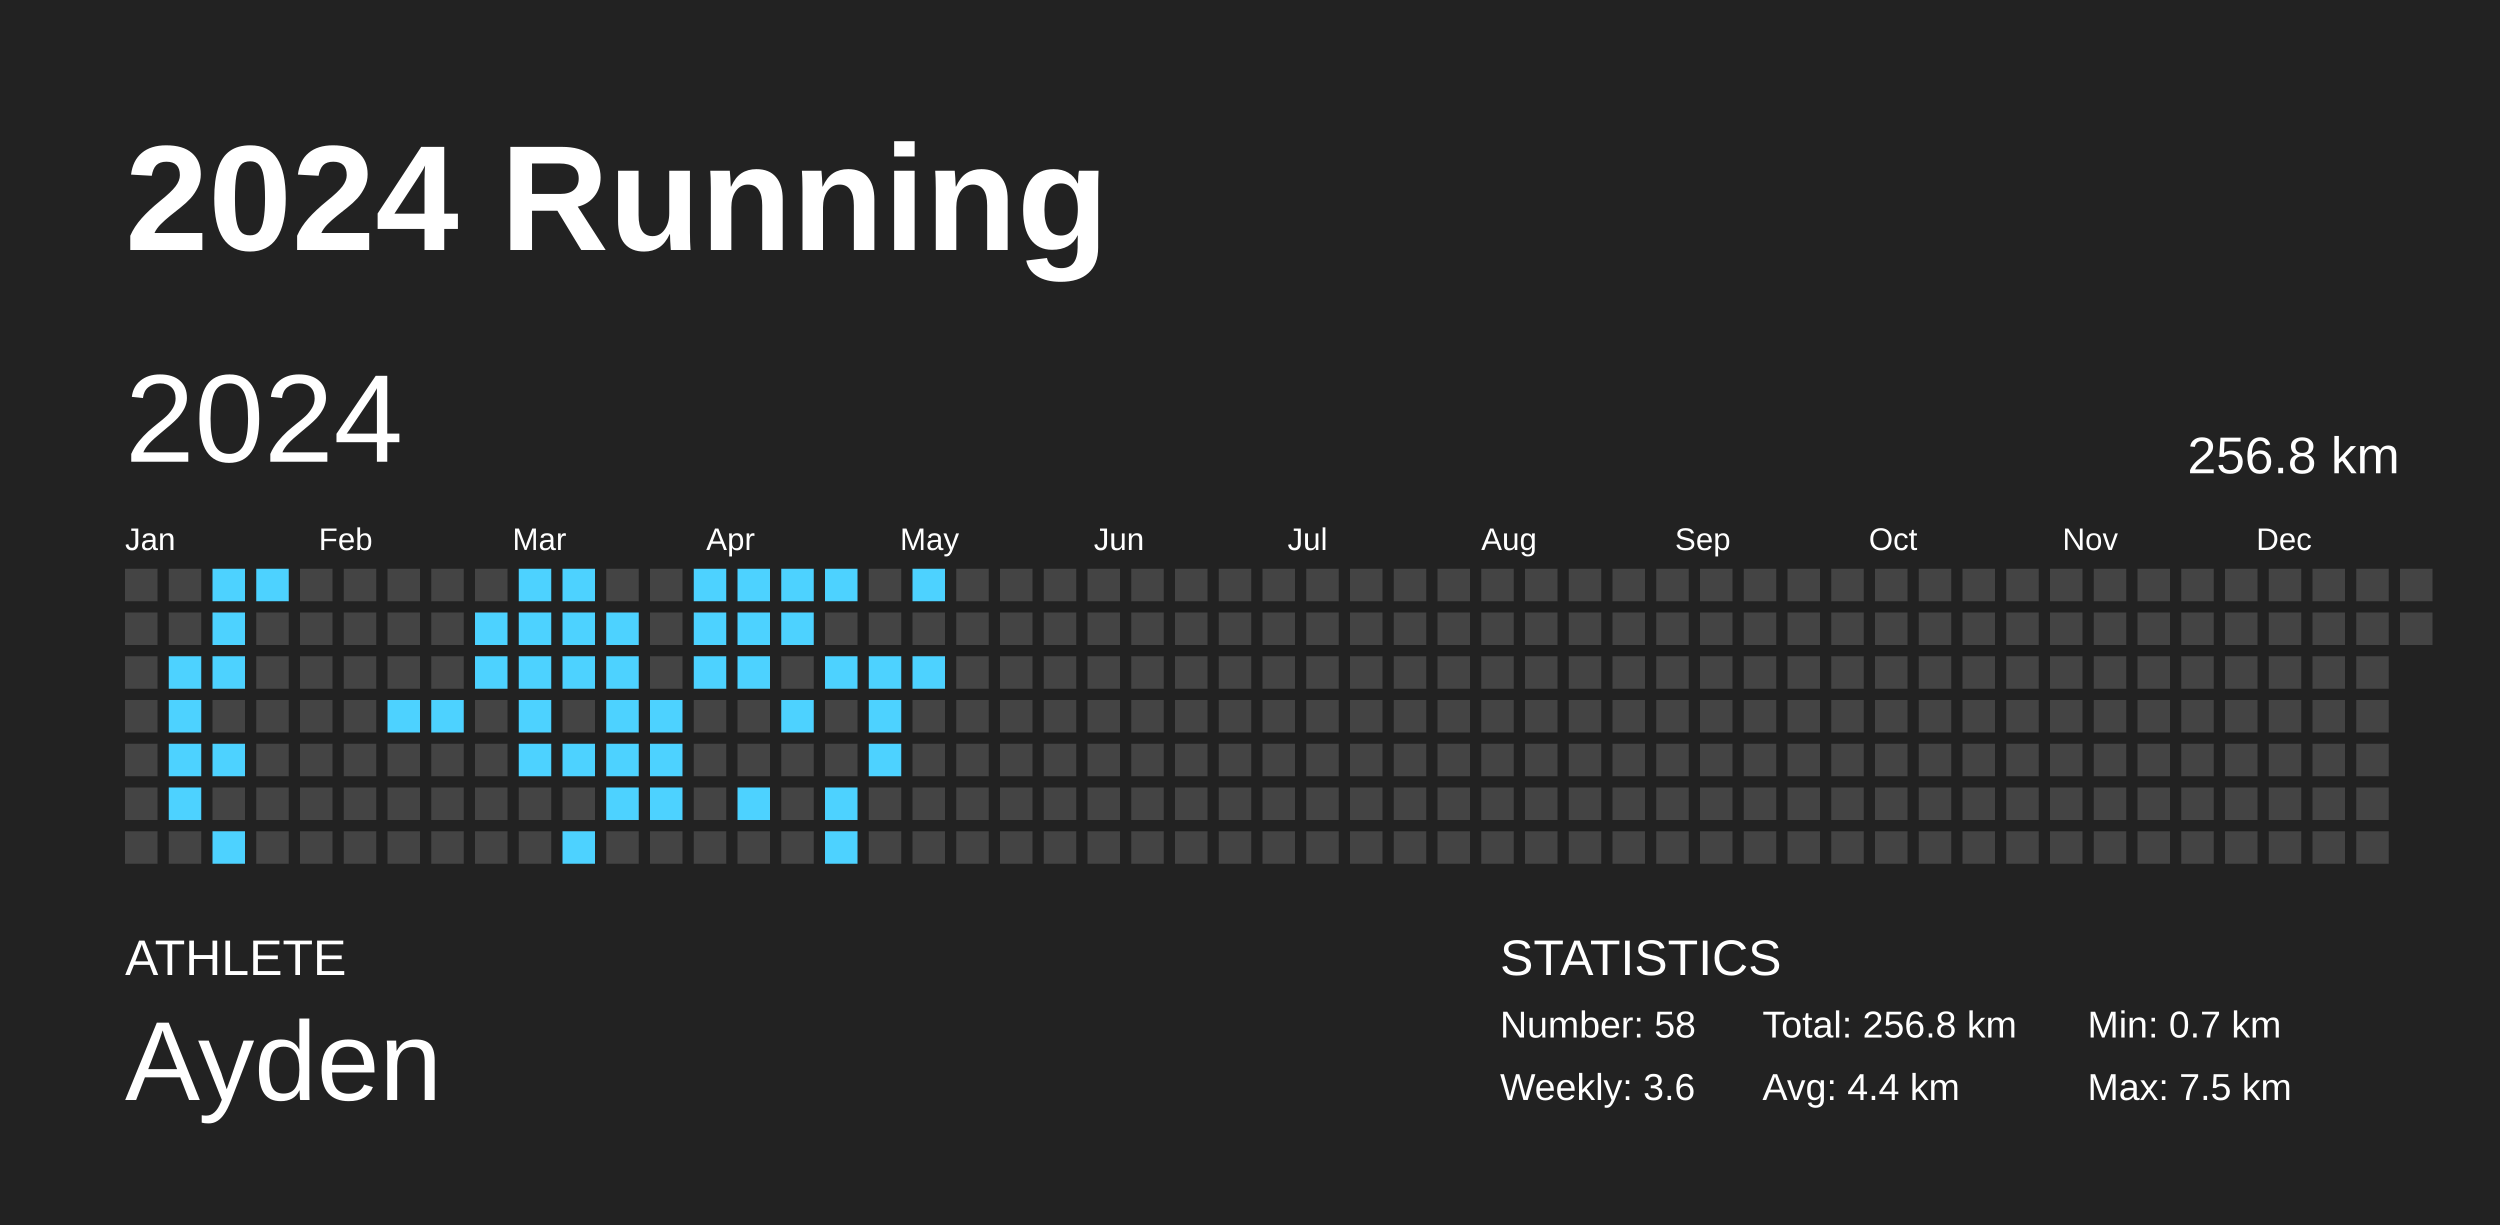
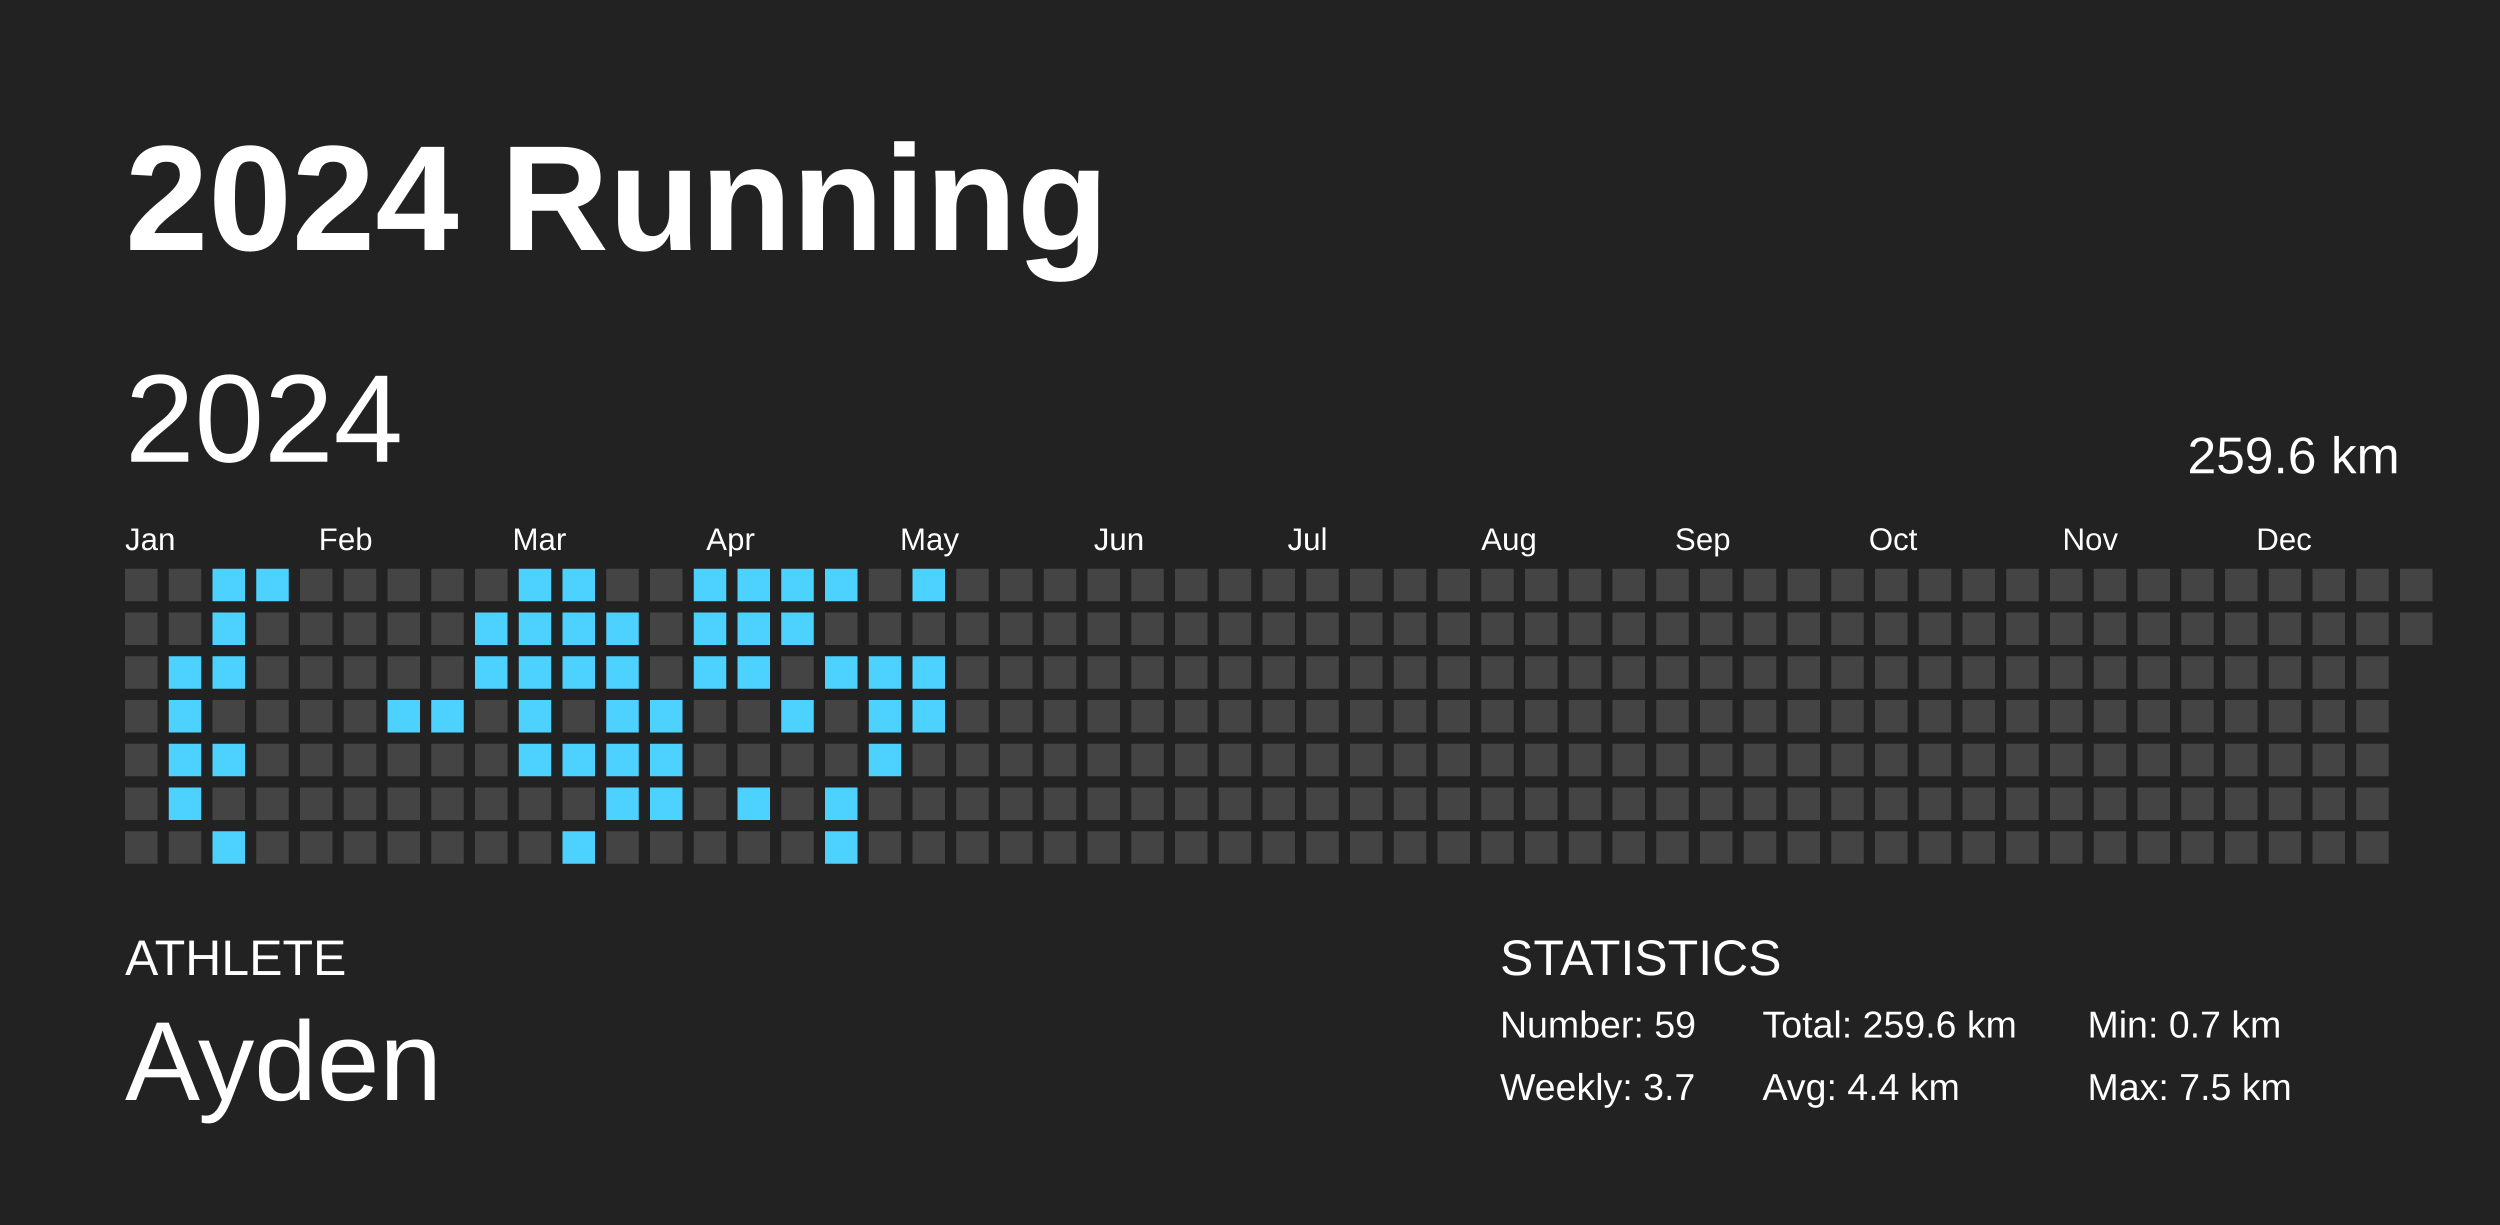
<svg xmlns="http://www.w3.org/2000/svg" baseProfile="full" height="98mm" version="1.1" viewBox="0,0,200,98" width="200mm">
  <defs />
  <rect fill="#222222" height="98" width="200" x="0" y="0" />
  <text fill="#FFFFFF" style="font-size:12px; font-family:Arial; font-weight:bold;" x="10" y="20">2024 Running</text>
  <text fill="#FFFFFF" style="font-size:4px; font-family:Arial" x="10" y="78">ATHLETE</text>
  <text fill="#FFFFFF" style="font-size:9px; font-family:Arial" x="10" y="88">Ayden</text>
  <text fill="#FFFFFF" style="font-size:4px; font-family:Arial" x="120" y="78">STATISTICS</text>
-   <text fill="#FFFFFF" style="font-size:3px; font-family:Arial" x="120" y="83">Number: 58</text>
-   <text fill="#FFFFFF" style="font-size:3px; font-family:Arial" x="120" y="88">Weekly: 3.6</text>
-   <text fill="#FFFFFF" style="font-size:3px; font-family:Arial" x="141" y="83">Total: 256.8 km</text>
+   <text fill="#FFFFFF" style="font-size:3px; font-family:Arial" x="120" y="83">Number: 59</text>
+   <text fill="#FFFFFF" style="font-size:3px; font-family:Arial" x="120" y="88">Weekly: 3.7</text>
+   <text fill="#FFFFFF" style="font-size:3px; font-family:Arial" x="141" y="83">Total: 259.6 km</text>
  <text fill="#FFFFFF" style="font-size:3px; font-family:Arial" x="141" y="88">Avg: 4.4 km</text>
  <text fill="#FFFFFF" style="font-size:3px; font-family:Arial" x="167" y="83">Min: 0.7 km</text>
  <text fill="#FFFFFF" style="font-size:3px; font-family:Arial" x="167" y="88">Max: 7.5 km</text>
  <text dominant-baseline="hanging" fill="#FFFFFF" style="font-size:10.0px; font-family:Arial;" x="10" y="30">2024</text>
-   <text dominant-baseline="hanging" fill="#FFFFFF" style="font-size:4.125px; font-family:Arial;" x="175" y="35">256.8 km</text>
+   <text dominant-baseline="hanging" fill="#FFFFFF" style="font-size:4.125px; font-family:Arial;" x="175" y="35">259.6 km</text>
  <text fill="#FFFFFF" style="font-size:2.5px; font-family:Arial" x="10.0" y="44">Jan</text>
  <text fill="#FFFFFF" style="font-size:2.5px; font-family:Arial" x="25.5" y="44">Feb</text>
  <text fill="#FFFFFF" style="font-size:2.5px; font-family:Arial" x="41.0" y="44">Mar</text>
  <text fill="#FFFFFF" style="font-size:2.5px; font-family:Arial" x="56.5" y="44">Apr</text>
  <text fill="#FFFFFF" style="font-size:2.5px; font-family:Arial" x="72.0" y="44">May</text>
  <text fill="#FFFFFF" style="font-size:2.5px; font-family:Arial" x="87.5" y="44">Jun</text>
  <text fill="#FFFFFF" style="font-size:2.5px; font-family:Arial" x="103.0" y="44">Jul</text>
  <text fill="#FFFFFF" style="font-size:2.5px; font-family:Arial" x="118.5" y="44">Aug</text>
  <text fill="#FFFFFF" style="font-size:2.5px; font-family:Arial" x="134.0" y="44">Sep</text>
  <text fill="#FFFFFF" style="font-size:2.5px; font-family:Arial" x="149.5" y="44">Oct</text>
  <text fill="#FFFFFF" style="font-size:2.5px; font-family:Arial" x="165.0" y="44">Nov</text>
  <text fill="#FFFFFF" style="font-size:2.5px; font-family:Arial" x="180.5" y="44">Dec</text>
  <rect fill="#444444" height="2.6" width="2.6" x="10.0" y="45.5" />
  <rect fill="#444444" height="2.6" width="2.6" x="10.0" y="49.0" />
  <rect fill="#444444" height="2.6" width="2.6" x="10.0" y="52.5" />
  <rect fill="#444444" height="2.6" width="2.6" x="10.0" y="56.0" />
  <rect fill="#444444" height="2.6" width="2.6" x="10.0" y="59.5" />
  <rect fill="#444444" height="2.6" width="2.6" x="10.0" y="63.0" />
  <rect fill="#444444" height="2.6" width="2.6" x="10.0" y="66.5" />
  <rect fill="#444444" height="2.6" width="2.6" x="13.5" y="45.5" />
  <rect fill="#444444" height="2.6" width="2.6" x="13.5" y="49.0" />
  <rect fill="#4dd2ff" height="2.6" width="2.6" x="13.5" y="52.5" />
  <rect fill="#4dd2ff" height="2.6" width="2.6" x="13.5" y="56.0" />
  <rect fill="#4dd2ff" height="2.6" width="2.6" x="13.5" y="59.5" />
  <rect fill="#4dd2ff" height="2.6" width="2.6" x="13.5" y="63.0" />
  <rect fill="#444444" height="2.6" width="2.6" x="13.5" y="66.5" />
  <rect fill="#4dd2ff" height="2.6" width="2.6" x="17.0" y="45.5" />
  <rect fill="#4dd2ff" height="2.6" width="2.6" x="17.0" y="49.0" />
  <rect fill="#4dd2ff" height="2.6" width="2.6" x="17.0" y="52.5" />
  <rect fill="#444444" height="2.6" width="2.6" x="17.0" y="56.0" />
  <rect fill="#4dd2ff" height="2.6" width="2.6" x="17.0" y="59.5" />
  <rect fill="#444444" height="2.6" width="2.6" x="17.0" y="63.0" />
  <rect fill="#4dd2ff" height="2.6" width="2.6" x="17.0" y="66.5" />
  <rect fill="#4dd2ff" height="2.6" width="2.6" x="20.5" y="45.5" />
  <rect fill="#444444" height="2.6" width="2.6" x="20.5" y="49.0" />
  <rect fill="#444444" height="2.6" width="2.6" x="20.5" y="52.5" />
  <rect fill="#444444" height="2.6" width="2.6" x="20.5" y="56.0" />
  <rect fill="#444444" height="2.6" width="2.6" x="20.5" y="59.5" />
  <rect fill="#444444" height="2.6" width="2.6" x="20.5" y="63.0" />
  <rect fill="#444444" height="2.6" width="2.6" x="20.5" y="66.5" />
  <rect fill="#444444" height="2.6" width="2.6" x="24.0" y="45.5" />
  <rect fill="#444444" height="2.6" width="2.6" x="24.0" y="49.0" />
  <rect fill="#444444" height="2.6" width="2.6" x="24.0" y="52.5" />
  <rect fill="#444444" height="2.6" width="2.6" x="24.0" y="56.0" />
  <rect fill="#444444" height="2.6" width="2.6" x="24.0" y="59.5" />
  <rect fill="#444444" height="2.6" width="2.6" x="24.0" y="63.0" />
  <rect fill="#444444" height="2.6" width="2.6" x="24.0" y="66.5" />
  <rect fill="#444444" height="2.6" width="2.6" x="27.5" y="45.5" />
  <rect fill="#444444" height="2.6" width="2.6" x="27.5" y="49.0" />
  <rect fill="#444444" height="2.6" width="2.6" x="27.5" y="52.5" />
  <rect fill="#444444" height="2.6" width="2.6" x="27.5" y="56.0" />
  <rect fill="#444444" height="2.6" width="2.6" x="27.5" y="59.5" />
  <rect fill="#444444" height="2.6" width="2.6" x="27.5" y="63.0" />
  <rect fill="#444444" height="2.6" width="2.6" x="27.5" y="66.5" />
  <rect fill="#444444" height="2.6" width="2.6" x="31.0" y="45.5" />
  <rect fill="#444444" height="2.6" width="2.6" x="31.0" y="49.0" />
  <rect fill="#444444" height="2.6" width="2.6" x="31.0" y="52.5" />
  <rect fill="#4dd2ff" height="2.6" width="2.6" x="31.0" y="56.0" />
  <rect fill="#444444" height="2.6" width="2.6" x="31.0" y="59.5" />
  <rect fill="#444444" height="2.6" width="2.6" x="31.0" y="63.0" />
  <rect fill="#444444" height="2.6" width="2.6" x="31.0" y="66.5" />
  <rect fill="#444444" height="2.6" width="2.6" x="34.5" y="45.5" />
  <rect fill="#444444" height="2.6" width="2.6" x="34.5" y="49.0" />
  <rect fill="#444444" height="2.6" width="2.6" x="34.5" y="52.5" />
  <rect fill="#4dd2ff" height="2.6" width="2.6" x="34.5" y="56.0" />
  <rect fill="#444444" height="2.6" width="2.6" x="34.5" y="59.5" />
  <rect fill="#444444" height="2.6" width="2.6" x="34.5" y="63.0" />
  <rect fill="#444444" height="2.6" width="2.6" x="34.5" y="66.5" />
  <rect fill="#444444" height="2.6" width="2.6" x="38.0" y="45.5" />
  <rect fill="#4dd2ff" height="2.6" width="2.6" x="38.0" y="49.0" />
  <rect fill="#4dd2ff" height="2.6" width="2.6" x="38.0" y="52.5" />
  <rect fill="#444444" height="2.6" width="2.6" x="38.0" y="56.0" />
  <rect fill="#444444" height="2.6" width="2.6" x="38.0" y="59.5" />
  <rect fill="#444444" height="2.6" width="2.6" x="38.0" y="63.0" />
  <rect fill="#444444" height="2.6" width="2.6" x="38.0" y="66.5" />
  <rect fill="#4dd2ff" height="2.6" width="2.6" x="41.5" y="45.5" />
  <rect fill="#4dd2ff" height="2.6" width="2.6" x="41.5" y="49.0" />
  <rect fill="#4dd2ff" height="2.6" width="2.6" x="41.5" y="52.5" />
  <rect fill="#4dd2ff" height="2.6" width="2.6" x="41.5" y="56.0" />
  <rect fill="#4dd2ff" height="2.6" width="2.6" x="41.5" y="59.5" />
  <rect fill="#444444" height="2.6" width="2.6" x="41.5" y="63.0" />
  <rect fill="#444444" height="2.6" width="2.6" x="41.5" y="66.5" />
  <rect fill="#4dd2ff" height="2.6" width="2.6" x="45.0" y="45.5" />
  <rect fill="#4dd2ff" height="2.6" width="2.6" x="45.0" y="49.0" />
  <rect fill="#4dd2ff" height="2.6" width="2.6" x="45.0" y="52.5" />
  <rect fill="#444444" height="2.6" width="2.6" x="45.0" y="56.0" />
  <rect fill="#4dd2ff" height="2.6" width="2.6" x="45.0" y="59.5" />
  <rect fill="#444444" height="2.6" width="2.6" x="45.0" y="63.0" />
  <rect fill="#4dd2ff" height="2.6" width="2.6" x="45.0" y="66.5" />
  <rect fill="#444444" height="2.6" width="2.6" x="48.5" y="45.5" />
  <rect fill="#4dd2ff" height="2.6" width="2.6" x="48.5" y="49.0" />
  <rect fill="#4dd2ff" height="2.6" width="2.6" x="48.5" y="52.5" />
  <rect fill="#4dd2ff" height="2.6" width="2.6" x="48.5" y="56.0" />
  <rect fill="#4dd2ff" height="2.6" width="2.6" x="48.5" y="59.5" />
  <rect fill="#4dd2ff" height="2.6" width="2.6" x="48.5" y="63.0" />
  <rect fill="#444444" height="2.6" width="2.6" x="48.5" y="66.5" />
  <rect fill="#444444" height="2.6" width="2.6" x="52.0" y="45.5" />
  <rect fill="#444444" height="2.6" width="2.6" x="52.0" y="49.0" />
  <rect fill="#444444" height="2.6" width="2.6" x="52.0" y="52.5" />
  <rect fill="#4dd2ff" height="2.6" width="2.6" x="52.0" y="56.0" />
  <rect fill="#4dd2ff" height="2.6" width="2.6" x="52.0" y="59.5" />
  <rect fill="#4dd2ff" height="2.6" width="2.6" x="52.0" y="63.0" />
  <rect fill="#444444" height="2.6" width="2.6" x="52.0" y="66.5" />
  <rect fill="#4dd2ff" height="2.6" width="2.6" x="55.5" y="45.5" />
  <rect fill="#4dd2ff" height="2.6" width="2.6" x="55.5" y="49.0" />
  <rect fill="#4dd2ff" height="2.6" width="2.6" x="55.5" y="52.5" />
  <rect fill="#444444" height="2.6" width="2.6" x="55.5" y="56.0" />
  <rect fill="#444444" height="2.6" width="2.6" x="55.5" y="59.5" />
  <rect fill="#444444" height="2.6" width="2.6" x="55.5" y="63.0" />
  <rect fill="#444444" height="2.6" width="2.6" x="55.5" y="66.5" />
  <rect fill="#4dd2ff" height="2.6" width="2.6" x="59.0" y="45.5" />
  <rect fill="#4dd2ff" height="2.6" width="2.6" x="59.0" y="49.0" />
  <rect fill="#4dd2ff" height="2.6" width="2.6" x="59.0" y="52.5" />
  <rect fill="#444444" height="2.6" width="2.6" x="59.0" y="56.0" />
  <rect fill="#444444" height="2.6" width="2.6" x="59.0" y="59.5" />
  <rect fill="#4dd2ff" height="2.6" width="2.6" x="59.0" y="63.0" />
  <rect fill="#444444" height="2.6" width="2.6" x="59.0" y="66.5" />
  <rect fill="#4dd2ff" height="2.6" width="2.6" x="62.5" y="45.5" />
  <rect fill="#4dd2ff" height="2.6" width="2.6" x="62.5" y="49.0" />
  <rect fill="#444444" height="2.6" width="2.6" x="62.5" y="52.5" />
  <rect fill="#4dd2ff" height="2.6" width="2.6" x="62.5" y="56.0" />
  <rect fill="#444444" height="2.6" width="2.6" x="62.5" y="59.5" />
  <rect fill="#444444" height="2.6" width="2.6" x="62.5" y="63.0" />
  <rect fill="#444444" height="2.6" width="2.6" x="62.5" y="66.5" />
  <rect fill="#4dd2ff" height="2.6" width="2.6" x="66.0" y="45.5" />
  <rect fill="#444444" height="2.6" width="2.6" x="66.0" y="49.0" />
  <rect fill="#4dd2ff" height="2.6" width="2.6" x="66.0" y="52.5" />
  <rect fill="#444444" height="2.6" width="2.6" x="66.0" y="56.0" />
  <rect fill="#444444" height="2.6" width="2.6" x="66.0" y="59.5" />
  <rect fill="#4dd2ff" height="2.6" width="2.6" x="66.0" y="63.0" />
  <rect fill="#4dd2ff" height="2.6" width="2.6" x="66.0" y="66.5" />
  <rect fill="#444444" height="2.6" width="2.6" x="69.5" y="45.5" />
  <rect fill="#444444" height="2.6" width="2.6" x="69.5" y="49.0" />
  <rect fill="#4dd2ff" height="2.6" width="2.6" x="69.5" y="52.5" />
  <rect fill="#4dd2ff" height="2.6" width="2.6" x="69.5" y="56.0" />
  <rect fill="#4dd2ff" height="2.6" width="2.6" x="69.5" y="59.5" />
  <rect fill="#444444" height="2.6" width="2.6" x="69.5" y="63.0" />
  <rect fill="#444444" height="2.6" width="2.6" x="69.5" y="66.5" />
  <rect fill="#4dd2ff" height="2.6" width="2.6" x="73.0" y="45.5" />
  <rect fill="#444444" height="2.6" width="2.6" x="73.0" y="49.0" />
  <rect fill="#4dd2ff" height="2.6" width="2.6" x="73.0" y="52.5" />
-   <rect fill="#444444" height="2.6" width="2.6" x="73.0" y="56.0" />
+   <rect fill="#4dd2ff" height="2.6" width="2.6" x="73.0" y="56.0" />
  <rect fill="#444444" height="2.6" width="2.6" x="73.0" y="59.5" />
  <rect fill="#444444" height="2.6" width="2.6" x="73.0" y="63.0" />
  <rect fill="#444444" height="2.6" width="2.6" x="73.0" y="66.5" />
  <rect fill="#444444" height="2.6" width="2.6" x="76.5" y="45.5" />
  <rect fill="#444444" height="2.6" width="2.6" x="76.5" y="49.0" />
  <rect fill="#444444" height="2.6" width="2.6" x="76.5" y="52.5" />
  <rect fill="#444444" height="2.6" width="2.6" x="76.5" y="56.0" />
  <rect fill="#444444" height="2.6" width="2.6" x="76.5" y="59.5" />
  <rect fill="#444444" height="2.6" width="2.6" x="76.5" y="63.0" />
  <rect fill="#444444" height="2.6" width="2.6" x="76.5" y="66.5" />
  <rect fill="#444444" height="2.6" width="2.6" x="80.0" y="45.5" />
  <rect fill="#444444" height="2.6" width="2.6" x="80.0" y="49.0" />
  <rect fill="#444444" height="2.6" width="2.6" x="80.0" y="52.5" />
  <rect fill="#444444" height="2.6" width="2.6" x="80.0" y="56.0" />
  <rect fill="#444444" height="2.6" width="2.6" x="80.0" y="59.5" />
  <rect fill="#444444" height="2.6" width="2.6" x="80.0" y="63.0" />
  <rect fill="#444444" height="2.6" width="2.6" x="80.0" y="66.5" />
  <rect fill="#444444" height="2.6" width="2.6" x="83.5" y="45.5" />
  <rect fill="#444444" height="2.6" width="2.6" x="83.5" y="49.0" />
  <rect fill="#444444" height="2.6" width="2.6" x="83.5" y="52.5" />
  <rect fill="#444444" height="2.6" width="2.6" x="83.5" y="56.0" />
  <rect fill="#444444" height="2.6" width="2.6" x="83.5" y="59.5" />
  <rect fill="#444444" height="2.6" width="2.6" x="83.5" y="63.0" />
  <rect fill="#444444" height="2.6" width="2.6" x="83.5" y="66.5" />
  <rect fill="#444444" height="2.6" width="2.6" x="87.0" y="45.5" />
  <rect fill="#444444" height="2.6" width="2.6" x="87.0" y="49.0" />
  <rect fill="#444444" height="2.6" width="2.6" x="87.0" y="52.5" />
  <rect fill="#444444" height="2.6" width="2.6" x="87.0" y="56.0" />
  <rect fill="#444444" height="2.6" width="2.6" x="87.0" y="59.5" />
  <rect fill="#444444" height="2.6" width="2.6" x="87.0" y="63.0" />
  <rect fill="#444444" height="2.6" width="2.6" x="87.0" y="66.5" />
  <rect fill="#444444" height="2.6" width="2.6" x="90.5" y="45.5" />
  <rect fill="#444444" height="2.6" width="2.6" x="90.5" y="49.0" />
  <rect fill="#444444" height="2.6" width="2.6" x="90.5" y="52.5" />
  <rect fill="#444444" height="2.6" width="2.6" x="90.5" y="56.0" />
  <rect fill="#444444" height="2.6" width="2.6" x="90.5" y="59.5" />
  <rect fill="#444444" height="2.6" width="2.6" x="90.5" y="63.0" />
  <rect fill="#444444" height="2.6" width="2.6" x="90.5" y="66.5" />
  <rect fill="#444444" height="2.6" width="2.6" x="94.0" y="45.5" />
  <rect fill="#444444" height="2.6" width="2.6" x="94.0" y="49.0" />
  <rect fill="#444444" height="2.6" width="2.6" x="94.0" y="52.5" />
  <rect fill="#444444" height="2.6" width="2.6" x="94.0" y="56.0" />
  <rect fill="#444444" height="2.6" width="2.6" x="94.0" y="59.5" />
  <rect fill="#444444" height="2.6" width="2.6" x="94.0" y="63.0" />
  <rect fill="#444444" height="2.6" width="2.6" x="94.0" y="66.5" />
  <rect fill="#444444" height="2.6" width="2.6" x="97.5" y="45.5" />
  <rect fill="#444444" height="2.6" width="2.6" x="97.5" y="49.0" />
  <rect fill="#444444" height="2.6" width="2.6" x="97.5" y="52.5" />
  <rect fill="#444444" height="2.6" width="2.6" x="97.5" y="56.0" />
  <rect fill="#444444" height="2.6" width="2.6" x="97.5" y="59.5" />
  <rect fill="#444444" height="2.6" width="2.6" x="97.5" y="63.0" />
  <rect fill="#444444" height="2.6" width="2.6" x="97.5" y="66.5" />
  <rect fill="#444444" height="2.6" width="2.6" x="101.0" y="45.5" />
  <rect fill="#444444" height="2.6" width="2.6" x="101.0" y="49.0" />
  <rect fill="#444444" height="2.6" width="2.6" x="101.0" y="52.5" />
  <rect fill="#444444" height="2.6" width="2.6" x="101.0" y="56.0" />
  <rect fill="#444444" height="2.6" width="2.6" x="101.0" y="59.5" />
  <rect fill="#444444" height="2.6" width="2.6" x="101.0" y="63.0" />
  <rect fill="#444444" height="2.6" width="2.6" x="101.0" y="66.5" />
  <rect fill="#444444" height="2.6" width="2.6" x="104.5" y="45.5" />
  <rect fill="#444444" height="2.6" width="2.6" x="104.5" y="49.0" />
  <rect fill="#444444" height="2.6" width="2.6" x="104.5" y="52.5" />
  <rect fill="#444444" height="2.6" width="2.6" x="104.5" y="56.0" />
  <rect fill="#444444" height="2.6" width="2.6" x="104.5" y="59.5" />
  <rect fill="#444444" height="2.6" width="2.6" x="104.5" y="63.0" />
  <rect fill="#444444" height="2.6" width="2.6" x="104.5" y="66.5" />
  <rect fill="#444444" height="2.6" width="2.6" x="108.0" y="45.5" />
  <rect fill="#444444" height="2.6" width="2.6" x="108.0" y="49.0" />
  <rect fill="#444444" height="2.6" width="2.6" x="108.0" y="52.5" />
  <rect fill="#444444" height="2.6" width="2.6" x="108.0" y="56.0" />
  <rect fill="#444444" height="2.6" width="2.6" x="108.0" y="59.5" />
  <rect fill="#444444" height="2.6" width="2.6" x="108.0" y="63.0" />
  <rect fill="#444444" height="2.6" width="2.6" x="108.0" y="66.5" />
  <rect fill="#444444" height="2.6" width="2.6" x="111.5" y="45.5" />
  <rect fill="#444444" height="2.6" width="2.6" x="111.5" y="49.0" />
  <rect fill="#444444" height="2.6" width="2.6" x="111.5" y="52.5" />
  <rect fill="#444444" height="2.6" width="2.6" x="111.5" y="56.0" />
  <rect fill="#444444" height="2.6" width="2.6" x="111.5" y="59.5" />
  <rect fill="#444444" height="2.6" width="2.6" x="111.5" y="63.0" />
  <rect fill="#444444" height="2.6" width="2.6" x="111.5" y="66.5" />
  <rect fill="#444444" height="2.6" width="2.6" x="115.0" y="45.5" />
  <rect fill="#444444" height="2.6" width="2.6" x="115.0" y="49.0" />
  <rect fill="#444444" height="2.6" width="2.6" x="115.0" y="52.5" />
  <rect fill="#444444" height="2.6" width="2.6" x="115.0" y="56.0" />
  <rect fill="#444444" height="2.6" width="2.6" x="115.0" y="59.5" />
  <rect fill="#444444" height="2.6" width="2.6" x="115.0" y="63.0" />
  <rect fill="#444444" height="2.6" width="2.6" x="115.0" y="66.5" />
  <rect fill="#444444" height="2.6" width="2.6" x="118.5" y="45.5" />
  <rect fill="#444444" height="2.6" width="2.6" x="118.5" y="49.0" />
  <rect fill="#444444" height="2.6" width="2.6" x="118.5" y="52.5" />
  <rect fill="#444444" height="2.6" width="2.6" x="118.5" y="56.0" />
  <rect fill="#444444" height="2.6" width="2.6" x="118.5" y="59.5" />
  <rect fill="#444444" height="2.6" width="2.6" x="118.5" y="63.0" />
  <rect fill="#444444" height="2.6" width="2.6" x="118.5" y="66.5" />
  <rect fill="#444444" height="2.6" width="2.6" x="122.0" y="45.5" />
  <rect fill="#444444" height="2.6" width="2.6" x="122.0" y="49.0" />
  <rect fill="#444444" height="2.6" width="2.6" x="122.0" y="52.5" />
  <rect fill="#444444" height="2.6" width="2.6" x="122.0" y="56.0" />
  <rect fill="#444444" height="2.6" width="2.6" x="122.0" y="59.5" />
  <rect fill="#444444" height="2.6" width="2.6" x="122.0" y="63.0" />
  <rect fill="#444444" height="2.6" width="2.6" x="122.0" y="66.5" />
  <rect fill="#444444" height="2.6" width="2.6" x="125.5" y="45.5" />
  <rect fill="#444444" height="2.6" width="2.6" x="125.5" y="49.0" />
  <rect fill="#444444" height="2.6" width="2.6" x="125.5" y="52.5" />
  <rect fill="#444444" height="2.6" width="2.6" x="125.5" y="56.0" />
  <rect fill="#444444" height="2.6" width="2.6" x="125.5" y="59.5" />
  <rect fill="#444444" height="2.6" width="2.6" x="125.5" y="63.0" />
  <rect fill="#444444" height="2.6" width="2.6" x="125.5" y="66.5" />
  <rect fill="#444444" height="2.6" width="2.6" x="129.0" y="45.5" />
  <rect fill="#444444" height="2.6" width="2.6" x="129.0" y="49.0" />
  <rect fill="#444444" height="2.6" width="2.6" x="129.0" y="52.5" />
  <rect fill="#444444" height="2.6" width="2.6" x="129.0" y="56.0" />
  <rect fill="#444444" height="2.6" width="2.6" x="129.0" y="59.5" />
  <rect fill="#444444" height="2.6" width="2.6" x="129.0" y="63.0" />
  <rect fill="#444444" height="2.6" width="2.6" x="129.0" y="66.5" />
  <rect fill="#444444" height="2.6" width="2.6" x="132.5" y="45.5" />
  <rect fill="#444444" height="2.6" width="2.6" x="132.5" y="49.0" />
  <rect fill="#444444" height="2.6" width="2.6" x="132.5" y="52.5" />
  <rect fill="#444444" height="2.6" width="2.6" x="132.5" y="56.0" />
  <rect fill="#444444" height="2.6" width="2.6" x="132.5" y="59.5" />
  <rect fill="#444444" height="2.6" width="2.6" x="132.5" y="63.0" />
  <rect fill="#444444" height="2.6" width="2.6" x="132.5" y="66.5" />
  <rect fill="#444444" height="2.6" width="2.6" x="136.0" y="45.5" />
  <rect fill="#444444" height="2.6" width="2.6" x="136.0" y="49.0" />
  <rect fill="#444444" height="2.6" width="2.6" x="136.0" y="52.5" />
  <rect fill="#444444" height="2.6" width="2.6" x="136.0" y="56.0" />
  <rect fill="#444444" height="2.6" width="2.6" x="136.0" y="59.5" />
  <rect fill="#444444" height="2.6" width="2.6" x="136.0" y="63.0" />
  <rect fill="#444444" height="2.6" width="2.6" x="136.0" y="66.5" />
  <rect fill="#444444" height="2.6" width="2.6" x="139.5" y="45.5" />
  <rect fill="#444444" height="2.6" width="2.6" x="139.5" y="49.0" />
  <rect fill="#444444" height="2.6" width="2.6" x="139.5" y="52.5" />
  <rect fill="#444444" height="2.6" width="2.6" x="139.5" y="56.0" />
  <rect fill="#444444" height="2.6" width="2.6" x="139.5" y="59.5" />
  <rect fill="#444444" height="2.6" width="2.6" x="139.5" y="63.0" />
  <rect fill="#444444" height="2.6" width="2.6" x="139.5" y="66.5" />
  <rect fill="#444444" height="2.6" width="2.6" x="143.0" y="45.5" />
  <rect fill="#444444" height="2.6" width="2.6" x="143.0" y="49.0" />
  <rect fill="#444444" height="2.6" width="2.6" x="143.0" y="52.5" />
  <rect fill="#444444" height="2.6" width="2.6" x="143.0" y="56.0" />
  <rect fill="#444444" height="2.6" width="2.6" x="143.0" y="59.5" />
  <rect fill="#444444" height="2.6" width="2.6" x="143.0" y="63.0" />
  <rect fill="#444444" height="2.6" width="2.6" x="143.0" y="66.5" />
  <rect fill="#444444" height="2.6" width="2.6" x="146.5" y="45.5" />
  <rect fill="#444444" height="2.6" width="2.6" x="146.5" y="49.0" />
  <rect fill="#444444" height="2.6" width="2.6" x="146.5" y="52.5" />
  <rect fill="#444444" height="2.6" width="2.6" x="146.5" y="56.0" />
  <rect fill="#444444" height="2.6" width="2.6" x="146.5" y="59.5" />
  <rect fill="#444444" height="2.6" width="2.6" x="146.5" y="63.0" />
  <rect fill="#444444" height="2.6" width="2.6" x="146.5" y="66.5" />
  <rect fill="#444444" height="2.6" width="2.6" x="150.0" y="45.5" />
  <rect fill="#444444" height="2.6" width="2.6" x="150.0" y="49.0" />
  <rect fill="#444444" height="2.6" width="2.6" x="150.0" y="52.5" />
  <rect fill="#444444" height="2.6" width="2.6" x="150.0" y="56.0" />
  <rect fill="#444444" height="2.6" width="2.6" x="150.0" y="59.5" />
  <rect fill="#444444" height="2.6" width="2.6" x="150.0" y="63.0" />
  <rect fill="#444444" height="2.6" width="2.6" x="150.0" y="66.5" />
  <rect fill="#444444" height="2.6" width="2.6" x="153.5" y="45.5" />
  <rect fill="#444444" height="2.6" width="2.6" x="153.5" y="49.0" />
  <rect fill="#444444" height="2.6" width="2.6" x="153.5" y="52.5" />
  <rect fill="#444444" height="2.6" width="2.6" x="153.5" y="56.0" />
  <rect fill="#444444" height="2.6" width="2.6" x="153.5" y="59.5" />
  <rect fill="#444444" height="2.6" width="2.6" x="153.5" y="63.0" />
  <rect fill="#444444" height="2.6" width="2.6" x="153.5" y="66.5" />
  <rect fill="#444444" height="2.6" width="2.6" x="157.0" y="45.5" />
  <rect fill="#444444" height="2.6" width="2.6" x="157.0" y="49.0" />
  <rect fill="#444444" height="2.6" width="2.6" x="157.0" y="52.5" />
  <rect fill="#444444" height="2.6" width="2.6" x="157.0" y="56.0" />
  <rect fill="#444444" height="2.6" width="2.6" x="157.0" y="59.5" />
  <rect fill="#444444" height="2.6" width="2.6" x="157.0" y="63.0" />
  <rect fill="#444444" height="2.6" width="2.6" x="157.0" y="66.5" />
  <rect fill="#444444" height="2.6" width="2.6" x="160.5" y="45.5" />
  <rect fill="#444444" height="2.6" width="2.6" x="160.5" y="49.0" />
  <rect fill="#444444" height="2.6" width="2.6" x="160.5" y="52.5" />
  <rect fill="#444444" height="2.6" width="2.6" x="160.5" y="56.0" />
  <rect fill="#444444" height="2.6" width="2.6" x="160.5" y="59.5" />
  <rect fill="#444444" height="2.6" width="2.6" x="160.5" y="63.0" />
  <rect fill="#444444" height="2.6" width="2.6" x="160.5" y="66.5" />
  <rect fill="#444444" height="2.6" width="2.6" x="164.0" y="45.5" />
  <rect fill="#444444" height="2.6" width="2.6" x="164.0" y="49.0" />
  <rect fill="#444444" height="2.6" width="2.6" x="164.0" y="52.5" />
  <rect fill="#444444" height="2.6" width="2.6" x="164.0" y="56.0" />
  <rect fill="#444444" height="2.6" width="2.6" x="164.0" y="59.5" />
  <rect fill="#444444" height="2.6" width="2.6" x="164.0" y="63.0" />
  <rect fill="#444444" height="2.6" width="2.6" x="164.0" y="66.5" />
  <rect fill="#444444" height="2.6" width="2.6" x="167.5" y="45.5" />
  <rect fill="#444444" height="2.6" width="2.6" x="167.5" y="49.0" />
  <rect fill="#444444" height="2.6" width="2.6" x="167.5" y="52.5" />
  <rect fill="#444444" height="2.6" width="2.6" x="167.5" y="56.0" />
  <rect fill="#444444" height="2.6" width="2.6" x="167.5" y="59.5" />
  <rect fill="#444444" height="2.6" width="2.6" x="167.5" y="63.0" />
  <rect fill="#444444" height="2.6" width="2.6" x="167.5" y="66.5" />
  <rect fill="#444444" height="2.6" width="2.6" x="171.0" y="45.5" />
  <rect fill="#444444" height="2.6" width="2.6" x="171.0" y="49.0" />
  <rect fill="#444444" height="2.6" width="2.6" x="171.0" y="52.5" />
  <rect fill="#444444" height="2.6" width="2.6" x="171.0" y="56.0" />
  <rect fill="#444444" height="2.6" width="2.6" x="171.0" y="59.5" />
  <rect fill="#444444" height="2.6" width="2.6" x="171.0" y="63.0" />
  <rect fill="#444444" height="2.6" width="2.6" x="171.0" y="66.5" />
  <rect fill="#444444" height="2.6" width="2.6" x="174.5" y="45.5" />
  <rect fill="#444444" height="2.6" width="2.6" x="174.5" y="49.0" />
  <rect fill="#444444" height="2.6" width="2.6" x="174.5" y="52.5" />
  <rect fill="#444444" height="2.6" width="2.6" x="174.5" y="56.0" />
  <rect fill="#444444" height="2.6" width="2.6" x="174.5" y="59.5" />
  <rect fill="#444444" height="2.6" width="2.6" x="174.5" y="63.0" />
  <rect fill="#444444" height="2.6" width="2.6" x="174.5" y="66.5" />
  <rect fill="#444444" height="2.6" width="2.6" x="178.0" y="45.5" />
  <rect fill="#444444" height="2.6" width="2.6" x="178.0" y="49.0" />
  <rect fill="#444444" height="2.6" width="2.6" x="178.0" y="52.5" />
  <rect fill="#444444" height="2.6" width="2.6" x="178.0" y="56.0" />
  <rect fill="#444444" height="2.6" width="2.6" x="178.0" y="59.5" />
  <rect fill="#444444" height="2.6" width="2.6" x="178.0" y="63.0" />
  <rect fill="#444444" height="2.6" width="2.6" x="178.0" y="66.5" />
  <rect fill="#444444" height="2.6" width="2.6" x="181.5" y="45.5" />
  <rect fill="#444444" height="2.6" width="2.6" x="181.5" y="49.0" />
  <rect fill="#444444" height="2.6" width="2.6" x="181.5" y="52.5" />
  <rect fill="#444444" height="2.6" width="2.6" x="181.5" y="56.0" />
  <rect fill="#444444" height="2.6" width="2.6" x="181.5" y="59.5" />
  <rect fill="#444444" height="2.6" width="2.6" x="181.5" y="63.0" />
  <rect fill="#444444" height="2.6" width="2.6" x="181.5" y="66.5" />
  <rect fill="#444444" height="2.6" width="2.6" x="185.0" y="45.5" />
  <rect fill="#444444" height="2.6" width="2.6" x="185.0" y="49.0" />
  <rect fill="#444444" height="2.6" width="2.6" x="185.0" y="52.5" />
  <rect fill="#444444" height="2.6" width="2.6" x="185.0" y="56.0" />
  <rect fill="#444444" height="2.6" width="2.6" x="185.0" y="59.5" />
  <rect fill="#444444" height="2.6" width="2.6" x="185.0" y="63.0" />
  <rect fill="#444444" height="2.6" width="2.6" x="185.0" y="66.5" />
  <rect fill="#444444" height="2.6" width="2.6" x="188.5" y="45.5" />
  <rect fill="#444444" height="2.6" width="2.6" x="188.5" y="49.0" />
  <rect fill="#444444" height="2.6" width="2.6" x="188.5" y="52.5" />
  <rect fill="#444444" height="2.6" width="2.6" x="188.5" y="56.0" />
  <rect fill="#444444" height="2.6" width="2.6" x="188.5" y="59.5" />
  <rect fill="#444444" height="2.6" width="2.6" x="188.5" y="63.0" />
  <rect fill="#444444" height="2.6" width="2.6" x="188.5" y="66.5" />
  <rect fill="#444444" height="2.6" width="2.6" x="192.0" y="45.5" />
  <rect fill="#444444" height="2.6" width="2.6" x="192.0" y="49.0" />
</svg>
